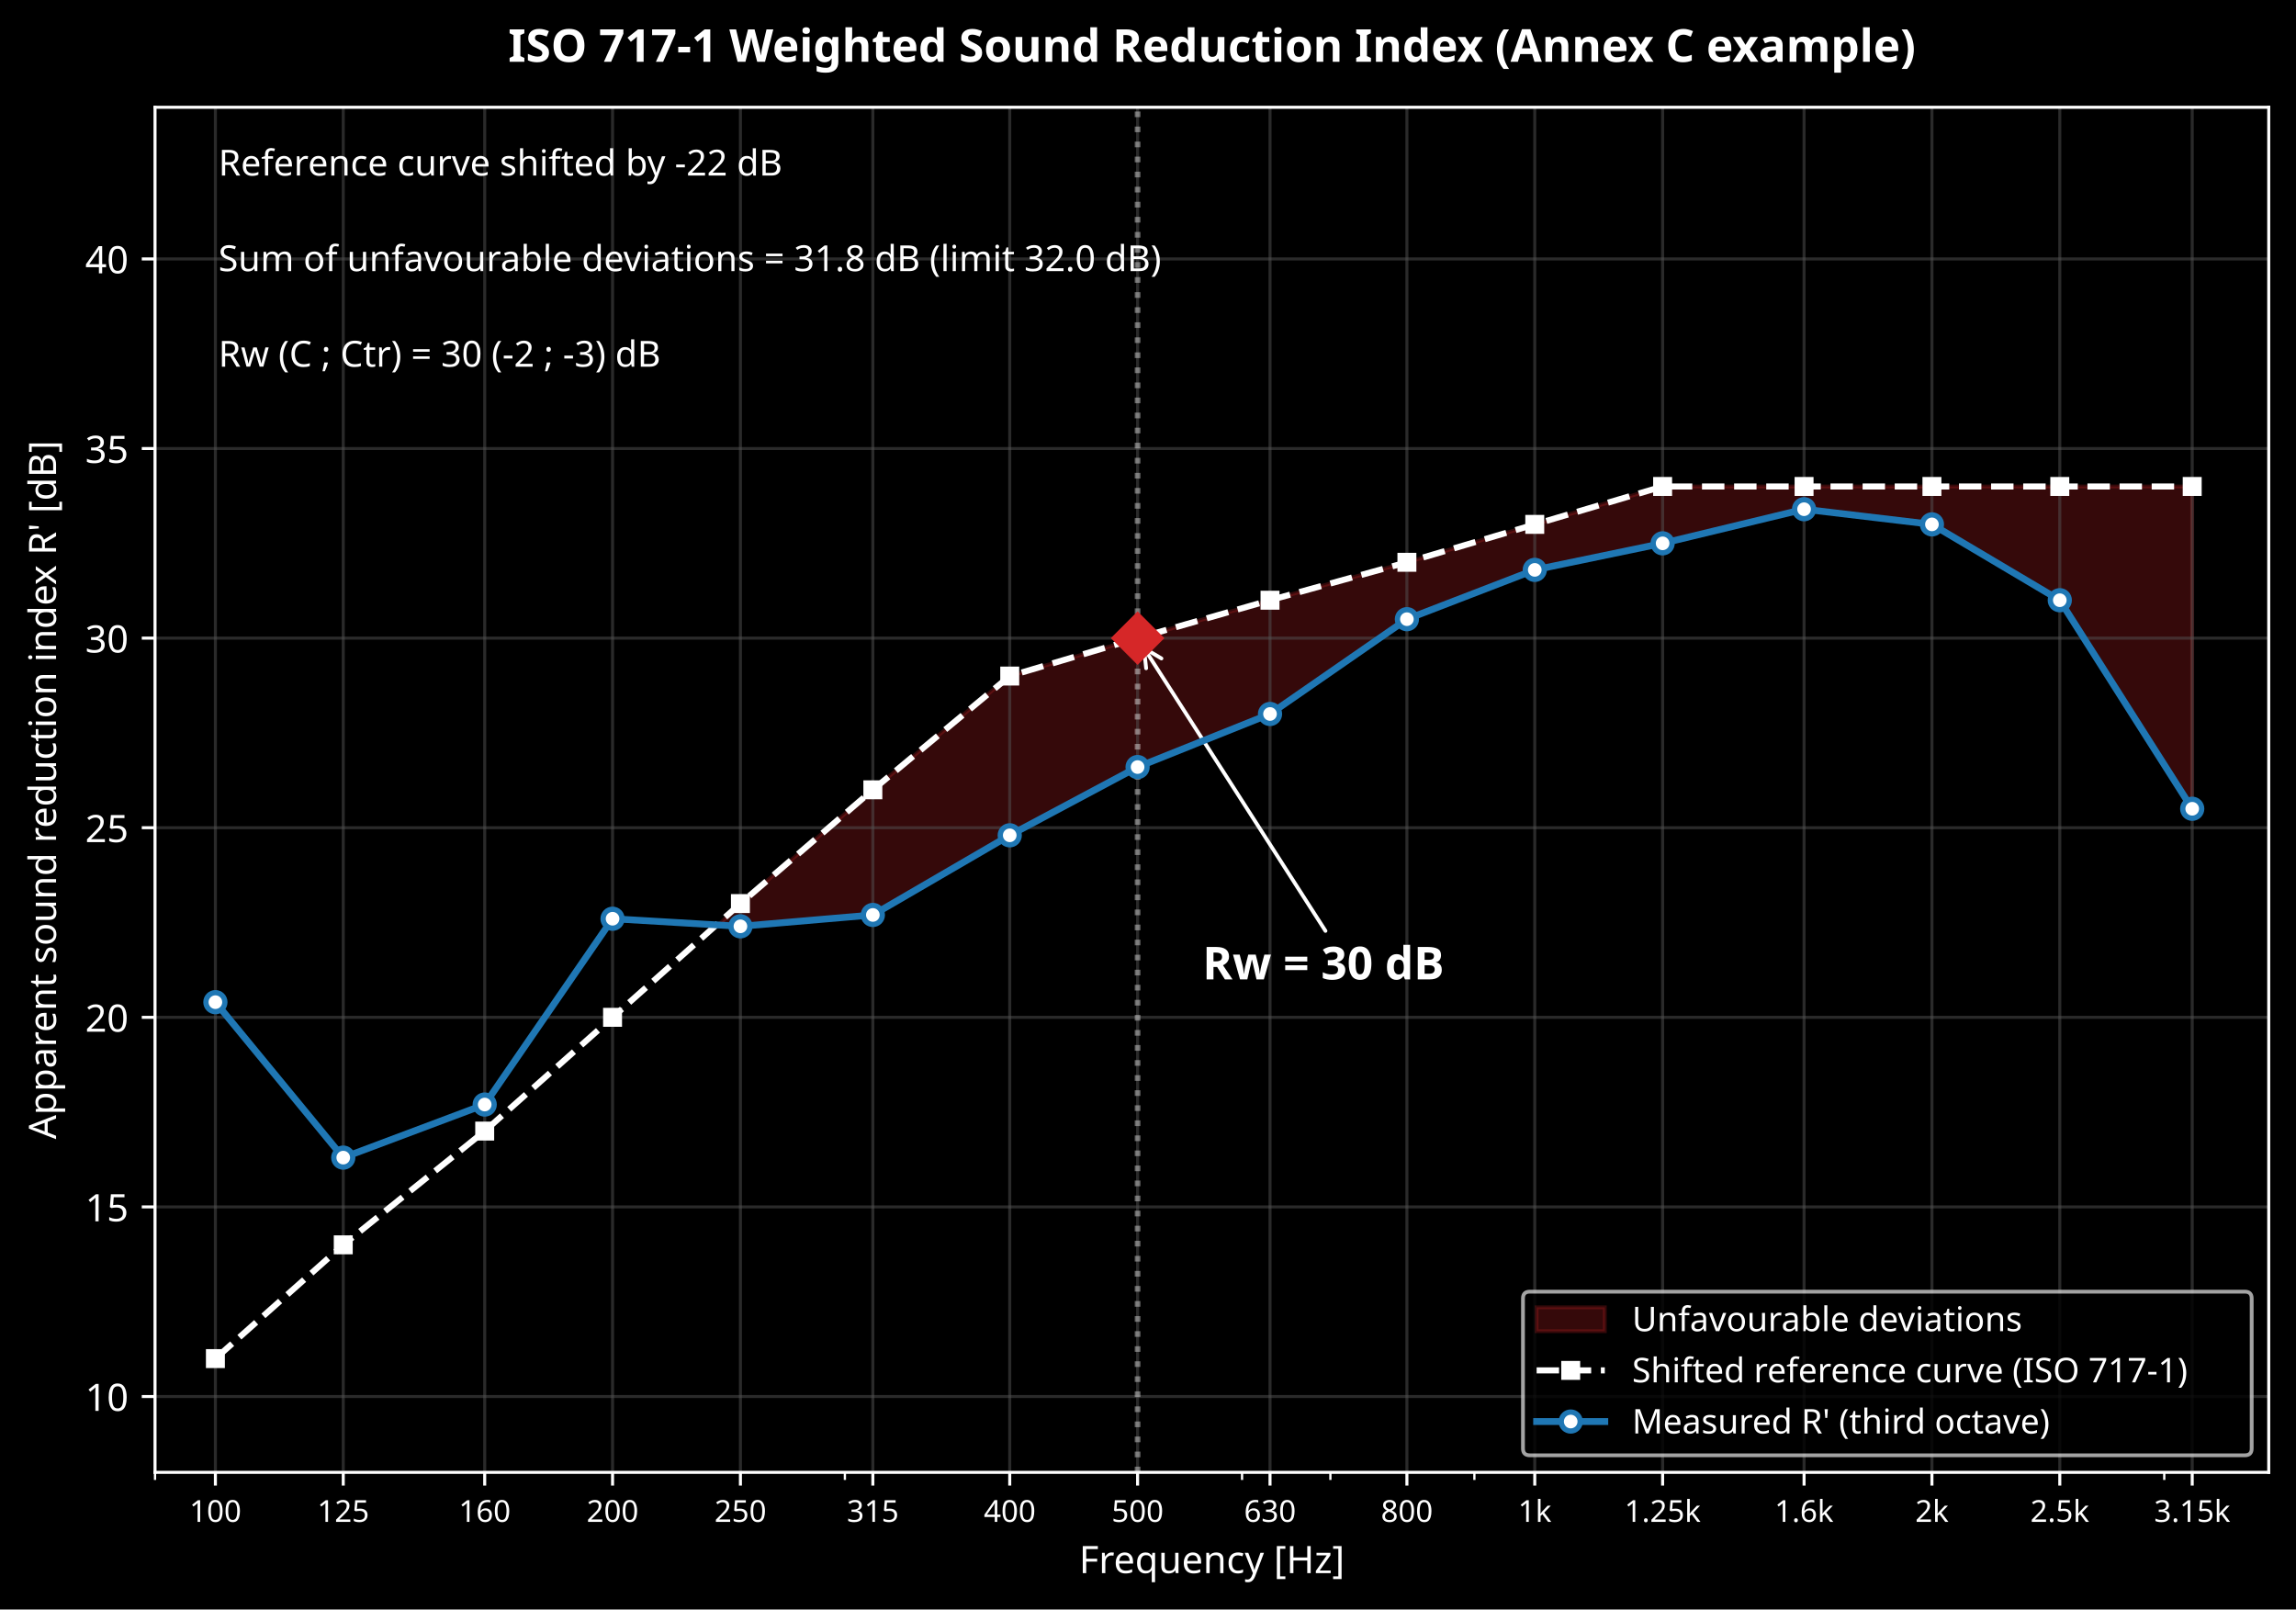
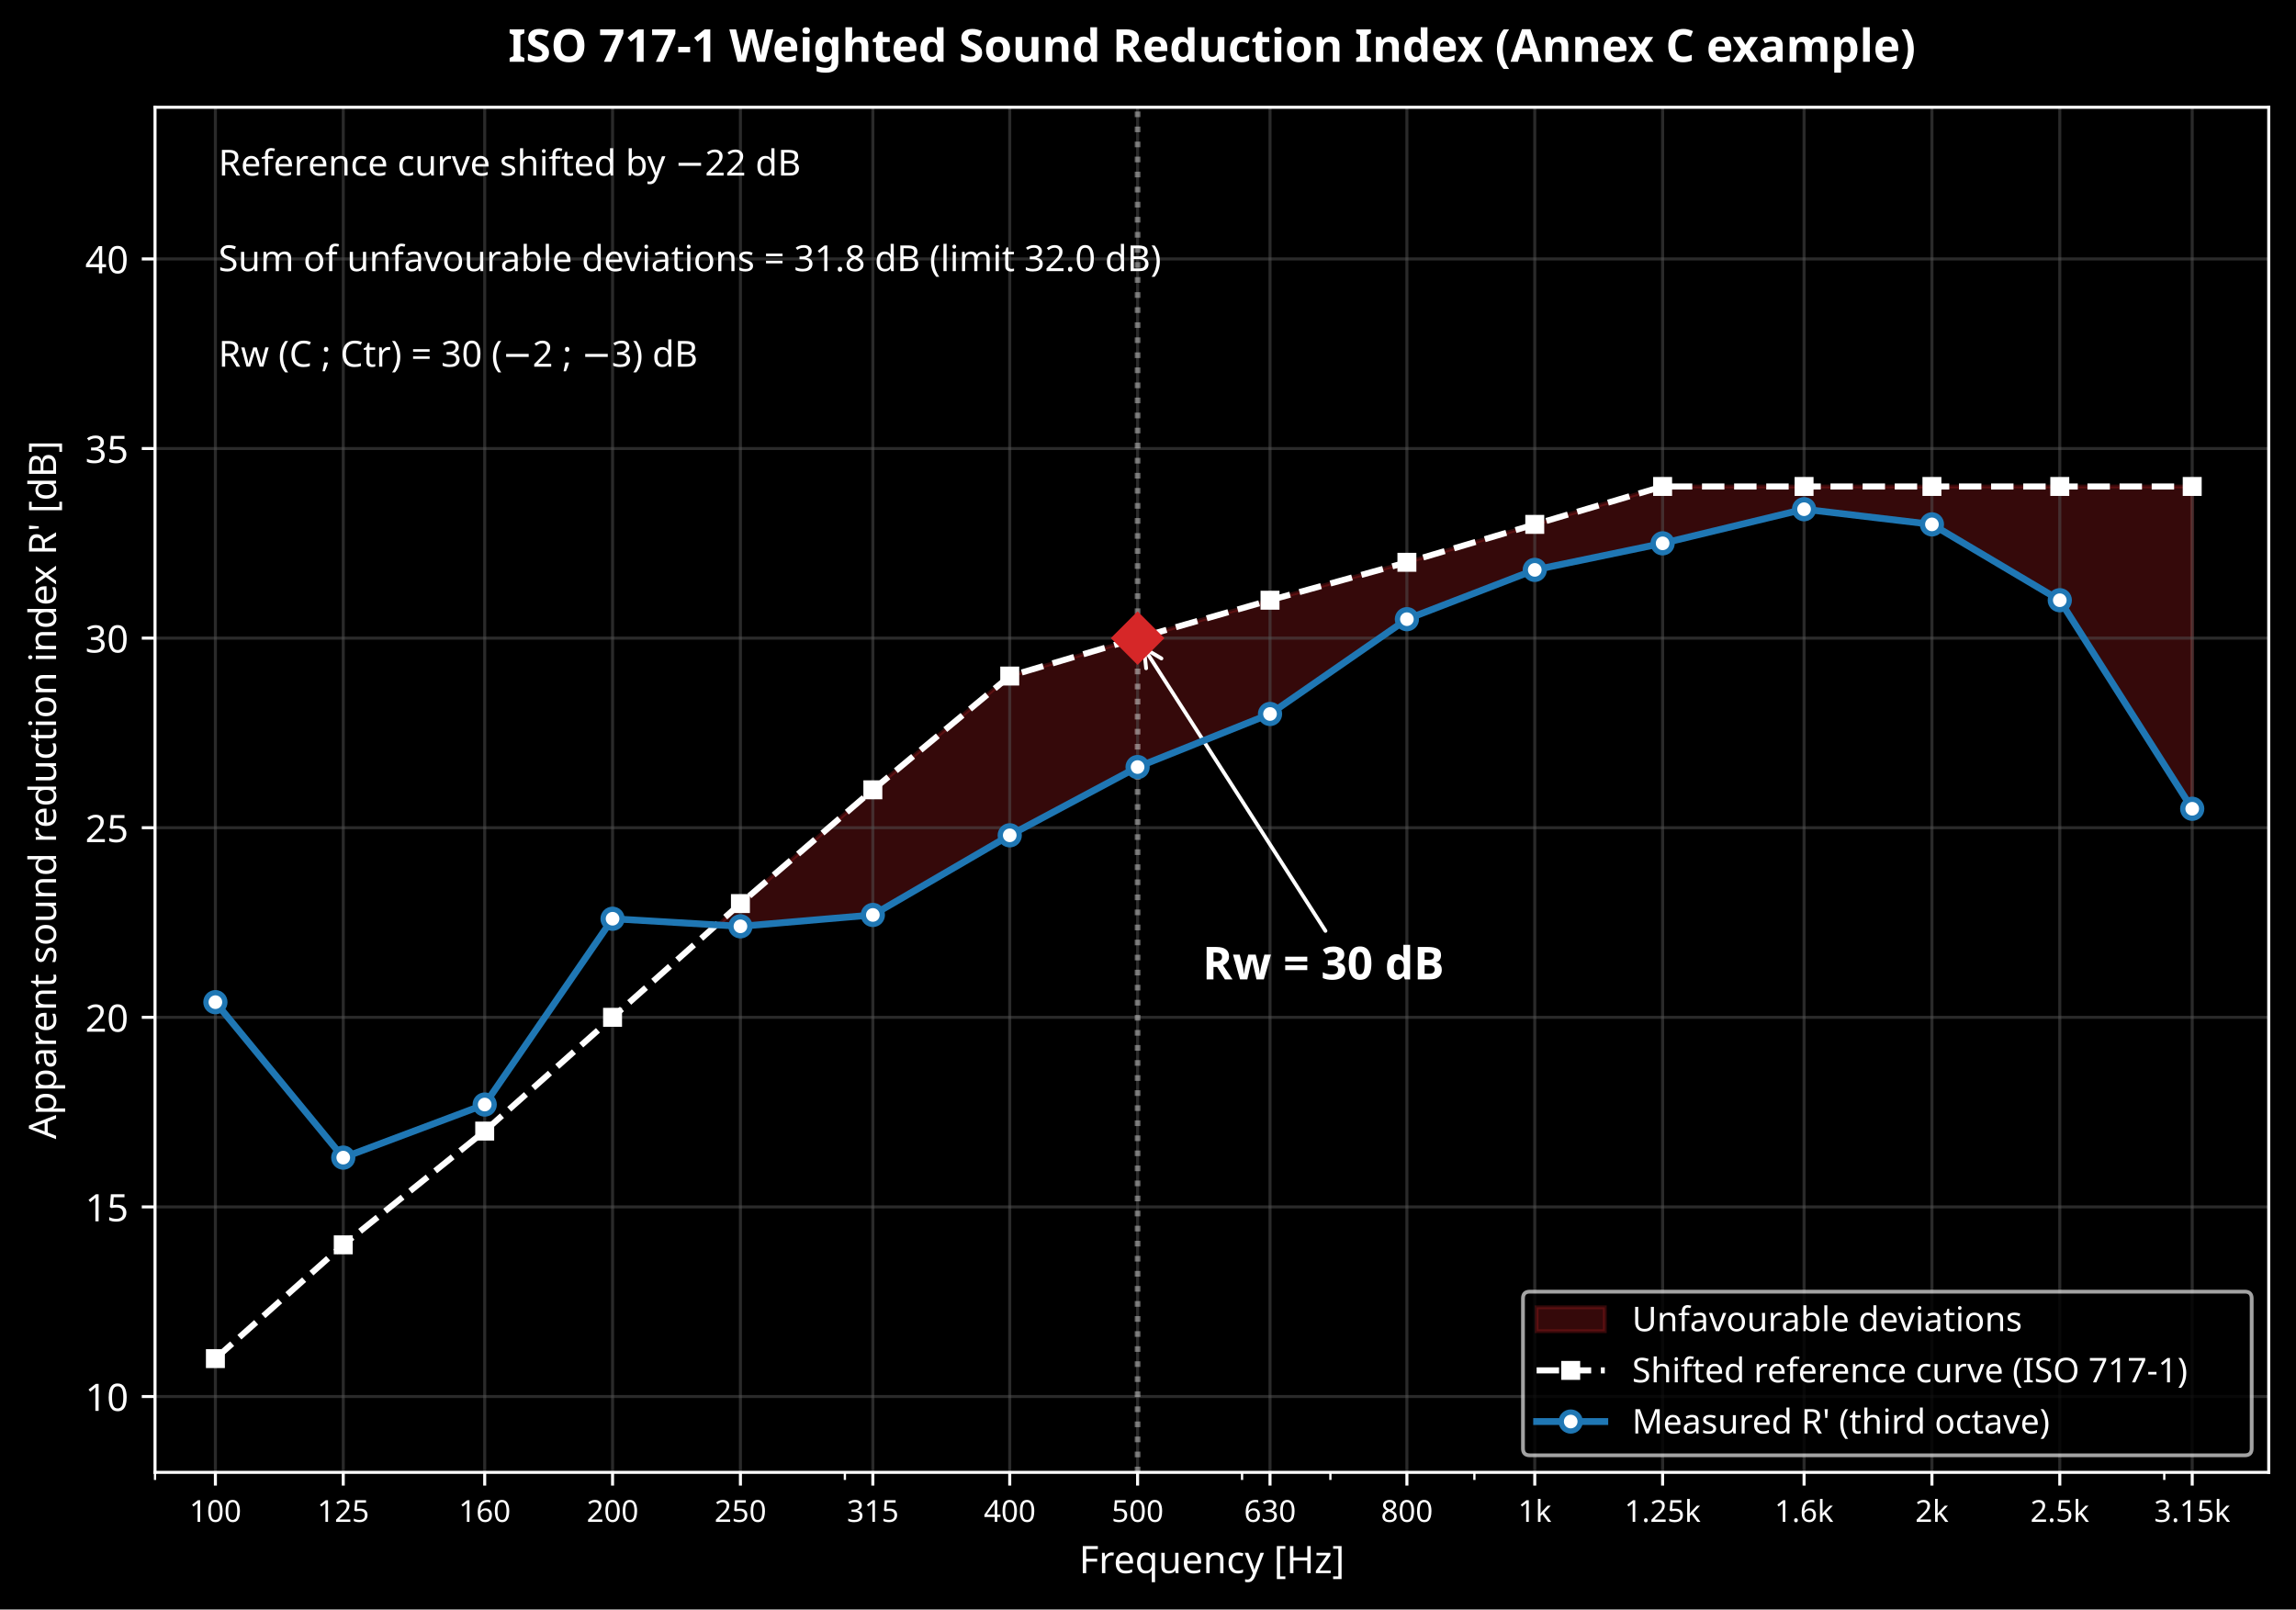
<svg xmlns="http://www.w3.org/2000/svg" xmlns:xlink="http://www.w3.org/1999/xlink" width="606.126pt" height="424.88pt" viewBox="0 0 606.126 424.88" version="1.1">
  <defs>
    <style type="text/css">*{stroke-linejoin: round; stroke-linecap: butt}</style>
  </defs>
  <g id="figure_1">
    <g id="patch_1">
      <path d="M 0 424.88  L 606.126 424.88  L 606.126 0  L 0 0  z " />
    </g>
    <g id="axes_1">
      <g id="patch_2">
        <path d="M 40.926 388.678  L 598.926 388.678  L 598.926 28.318  L 40.926 28.318  z " />
      </g>
      <g id="FillBetweenPolyCollection_1">
        <defs>
          <path id="m2892b3f394" d="M 189.685 -180.721  L 195.466 -180.345  L 230.426 -183.348  L 266.562 -204.369  L 300.316 -222.387  L 335.275 -236.401  L 371.411 -261.426  L 405.165 -274.439  L 438.919 -281.446  L 476.26 -290.455  L 510.014 -286.451  L 543.768 -266.431  L 578.727 -211.376  L 578.727 -211.376  L 578.727 -296.461  L 543.768 -296.461  L 510.014 -296.461  L 476.26 -296.461  L 438.919 -296.461  L 405.165 -286.451  L 371.411 -276.441  L 335.275 -266.431  L 300.316 -256.421  L 266.562 -246.411  L 230.426 -216.381  L 195.466 -186.351  z " style="stroke: #d62728; stroke-opacity: 0.25" />
        </defs>
        <g clip-path="url(#pca5f8ac1af)">
          <use xlink:href="#m2892b3f394" x="0" y="424.88" style="fill: #d62728; fill-opacity: 0.25; stroke: #d62728; stroke-opacity: 0.25" />
        </g>
      </g>
      <g id="matplotlib.axis_1">
        <g id="xtick_1">
          <g id="line2d_1">
            <path d="M 56.863 388.678  L 56.863 28.318  " clip-path="url(#pca5f8ac1af)" style="fill: none; stroke: #555555; stroke-opacity: 0.5; stroke-width: 0.8; stroke-linecap: square" />
          </g>
          <g id="line2d_2">
            <defs>
              <path id="m8d14ee1197" d="M 0 0  L 0 3.5  " style="stroke: #ffffff; stroke-width: 0.8" />
            </defs>
            <g>
              <use xlink:href="#m8d14ee1197" x="56.863" y="388.678" style="fill: #ffffff; stroke: #ffffff; stroke-width: 0.8" />
            </g>
          </g>
          <g id="text_1">
            <text style="font-size: 8px; font-family: sans-serif; text-anchor: middle; fill: #ffffff" x="56.863" y="401.756" transform="rotate(-0 56.86319 401.7563)">100</text>
          </g>
        </g>
        <g id="xtick_2">
          <g id="line2d_3">
            <path d="M 90.617 388.678  L 90.617 28.318  " clip-path="url(#pca5f8ac1af)" style="fill: none; stroke: #555555; stroke-opacity: 0.5; stroke-width: 0.8; stroke-linecap: square" />
          </g>
          <g id="line2d_4">
            <g>
              <use xlink:href="#m8d14ee1197" x="90.617" y="388.678" style="fill: #ffffff; stroke: #ffffff; stroke-width: 0.8" />
            </g>
          </g>
          <g id="text_2">
            <text style="font-size: 8px; font-family: sans-serif; text-anchor: middle; fill: #ffffff" x="90.617" y="401.756" transform="rotate(-0 90.6171 401.7563)">125</text>
          </g>
        </g>
        <g id="xtick_3">
          <g id="line2d_5">
            <path d="M 127.958 388.678  L 127.958 28.318  " clip-path="url(#pca5f8ac1af)" style="fill: none; stroke: #555555; stroke-opacity: 0.5; stroke-width: 0.8; stroke-linecap: square" />
          </g>
          <g id="line2d_6">
            <g>
              <use xlink:href="#m8d14ee1197" x="127.958" y="388.678" style="fill: #ffffff; stroke: #ffffff; stroke-width: 0.8" />
            </g>
          </g>
          <g id="text_3">
            <text style="font-size: 8px; font-family: sans-serif; text-anchor: middle; fill: #ffffff" x="127.958" y="401.756" transform="rotate(-0 127.9585 401.7563)">160</text>
          </g>
        </g>
        <g id="xtick_4">
          <g id="line2d_7">
            <path d="M 161.712 388.678  L 161.712 28.318  " clip-path="url(#pca5f8ac1af)" style="fill: none; stroke: #555555; stroke-opacity: 0.5; stroke-width: 0.8; stroke-linecap: square" />
          </g>
          <g id="line2d_8">
            <g>
              <use xlink:href="#m8d14ee1197" x="161.712" y="388.678" style="fill: #ffffff; stroke: #ffffff; stroke-width: 0.8" />
            </g>
          </g>
          <g id="text_4">
            <text style="font-size: 8px; font-family: sans-serif; text-anchor: middle; fill: #ffffff" x="161.712" y="401.756" transform="rotate(-0 161.7124 401.7563)">200</text>
          </g>
        </g>
        <g id="xtick_5">
          <g id="line2d_9">
            <path d="M 195.466 388.678  L 195.466 28.318  " clip-path="url(#pca5f8ac1af)" style="fill: none; stroke: #555555; stroke-opacity: 0.5; stroke-width: 0.8; stroke-linecap: square" />
          </g>
          <g id="line2d_10">
            <g>
              <use xlink:href="#m8d14ee1197" x="195.466" y="388.678" style="fill: #ffffff; stroke: #ffffff; stroke-width: 0.8" />
            </g>
          </g>
          <g id="text_5">
            <text style="font-size: 8px; font-family: sans-serif; text-anchor: middle; fill: #ffffff" x="195.466" y="401.756" transform="rotate(-0 195.4663 401.7563)">250</text>
          </g>
        </g>
        <g id="xtick_6">
          <g id="line2d_11">
            <path d="M 230.426 388.678  L 230.426 28.318  " clip-path="url(#pca5f8ac1af)" style="fill: none; stroke: #555555; stroke-opacity: 0.5; stroke-width: 0.8; stroke-linecap: square" />
          </g>
          <g id="line2d_12">
            <g>
              <use xlink:href="#m8d14ee1197" x="230.426" y="388.678" style="fill: #ffffff; stroke: #ffffff; stroke-width: 0.8" />
            </g>
          </g>
          <g id="text_6">
            <text style="font-size: 8px; font-family: sans-serif; text-anchor: middle; fill: #ffffff" x="230.426" y="401.756" transform="rotate(-0 230.4255 401.7563)">315</text>
          </g>
        </g>
        <g id="xtick_7">
          <g id="line2d_13">
            <path d="M 266.562 388.678  L 266.562 28.318  " clip-path="url(#pca5f8ac1af)" style="fill: none; stroke: #555555; stroke-opacity: 0.5; stroke-width: 0.8; stroke-linecap: square" />
          </g>
          <g id="line2d_14">
            <g>
              <use xlink:href="#m8d14ee1197" x="266.562" y="388.678" style="fill: #ffffff; stroke: #ffffff; stroke-width: 0.8" />
            </g>
          </g>
          <g id="text_7">
            <text style="font-size: 8px; font-family: sans-serif; text-anchor: middle; fill: #ffffff" x="266.562" y="401.756" transform="rotate(-0 266.5616 401.7563)">400</text>
          </g>
        </g>
        <g id="xtick_8">
          <g id="line2d_15">
            <path d="M 300.316 388.678  L 300.316 28.318  " clip-path="url(#pca5f8ac1af)" style="fill: none; stroke: #555555; stroke-opacity: 0.5; stroke-width: 0.8; stroke-linecap: square" />
          </g>
          <g id="line2d_16">
            <g>
              <use xlink:href="#m8d14ee1197" x="300.316" y="388.678" style="fill: #ffffff; stroke: #ffffff; stroke-width: 0.8" />
            </g>
          </g>
          <g id="text_8">
            <text style="font-size: 8px; font-family: sans-serif; text-anchor: middle; fill: #ffffff" x="300.316" y="401.756" transform="rotate(-0 300.3155 401.7563)">500</text>
          </g>
        </g>
        <g id="xtick_9">
          <g id="line2d_17">
            <path d="M 335.275 388.678  L 335.275 28.318  " clip-path="url(#pca5f8ac1af)" style="fill: none; stroke: #555555; stroke-opacity: 0.5; stroke-width: 0.8; stroke-linecap: square" />
          </g>
          <g id="line2d_18">
            <g>
              <use xlink:href="#m8d14ee1197" x="335.275" y="388.678" style="fill: #ffffff; stroke: #ffffff; stroke-width: 0.8" />
            </g>
          </g>
          <g id="text_9">
            <text style="font-size: 8px; font-family: sans-serif; text-anchor: middle; fill: #ffffff" x="335.275" y="401.756" transform="rotate(-0 335.2747 401.7563)">630</text>
          </g>
        </g>
        <g id="xtick_10">
          <g id="line2d_19">
            <path d="M 371.411 388.678  L 371.411 28.318  " clip-path="url(#pca5f8ac1af)" style="fill: none; stroke: #555555; stroke-opacity: 0.5; stroke-width: 0.8; stroke-linecap: square" />
          </g>
          <g id="line2d_20">
            <g>
              <use xlink:href="#m8d14ee1197" x="371.411" y="388.678" style="fill: #ffffff; stroke: #ffffff; stroke-width: 0.8" />
            </g>
          </g>
          <g id="text_10">
            <text style="font-size: 8px; font-family: sans-serif; text-anchor: middle; fill: #ffffff" x="371.411" y="401.756" transform="rotate(-0 371.4108 401.7563)">800</text>
          </g>
        </g>
        <g id="xtick_11">
          <g id="line2d_21">
            <path d="M 405.165 388.678  L 405.165 28.318  " clip-path="url(#pca5f8ac1af)" style="fill: none; stroke: #555555; stroke-opacity: 0.5; stroke-width: 0.8; stroke-linecap: square" />
          </g>
          <g id="line2d_22">
            <g>
              <use xlink:href="#m8d14ee1197" x="405.165" y="388.678" style="fill: #ffffff; stroke: #ffffff; stroke-width: 0.8" />
            </g>
          </g>
          <g id="text_11">
            <text style="font-size: 8px; font-family: sans-serif; text-anchor: middle; fill: #ffffff" x="405.165" y="401.757" transform="rotate(-0 405.1648 401.7569)">1k</text>
          </g>
        </g>
        <g id="xtick_12">
          <g id="line2d_23">
            <path d="M 438.919 388.678  L 438.919 28.318  " clip-path="url(#pca5f8ac1af)" style="fill: none; stroke: #555555; stroke-opacity: 0.5; stroke-width: 0.8; stroke-linecap: square" />
          </g>
          <g id="line2d_24">
            <g>
              <use xlink:href="#m8d14ee1197" x="438.919" y="388.678" style="fill: #ffffff; stroke: #ffffff; stroke-width: 0.8" />
            </g>
          </g>
          <g id="text_12">
            <text style="font-size: 8px; font-family: sans-serif; text-anchor: middle; fill: #ffffff" x="438.919" y="401.757" transform="rotate(-0 438.9187 401.7569)">1.25k</text>
          </g>
        </g>
        <g id="xtick_13">
          <g id="line2d_25">
            <path d="M 476.26 388.678  L 476.26 28.318  " clip-path="url(#pca5f8ac1af)" style="fill: none; stroke: #555555; stroke-opacity: 0.5; stroke-width: 0.8; stroke-linecap: square" />
          </g>
          <g id="line2d_26">
            <g>
              <use xlink:href="#m8d14ee1197" x="476.26" y="388.678" style="fill: #ffffff; stroke: #ffffff; stroke-width: 0.8" />
            </g>
          </g>
          <g id="text_13">
            <text style="font-size: 8px; font-family: sans-serif; text-anchor: middle; fill: #ffffff" x="476.26" y="401.757" transform="rotate(-0 476.2601 401.7569)">1.6k</text>
          </g>
        </g>
        <g id="xtick_14">
          <g id="line2d_27">
            <path d="M 510.014 388.678  L 510.014 28.318  " clip-path="url(#pca5f8ac1af)" style="fill: none; stroke: #555555; stroke-opacity: 0.5; stroke-width: 0.8; stroke-linecap: square" />
          </g>
          <g id="line2d_28">
            <g>
              <use xlink:href="#m8d14ee1197" x="510.014" y="388.678" style="fill: #ffffff; stroke: #ffffff; stroke-width: 0.8" />
            </g>
          </g>
          <g id="text_14">
            <text style="font-size: 8px; font-family: sans-serif; text-anchor: middle; fill: #ffffff" x="510.014" y="401.757" transform="rotate(-0 510.014 401.7569)">2k</text>
          </g>
        </g>
        <g id="xtick_15">
          <g id="line2d_29">
            <path d="M 543.768 388.678  L 543.768 28.318  " clip-path="url(#pca5f8ac1af)" style="fill: none; stroke: #555555; stroke-opacity: 0.5; stroke-width: 0.8; stroke-linecap: square" />
          </g>
          <g id="line2d_30">
            <g>
              <use xlink:href="#m8d14ee1197" x="543.768" y="388.678" style="fill: #ffffff; stroke: #ffffff; stroke-width: 0.8" />
            </g>
          </g>
          <g id="text_15">
            <text style="font-size: 8px; font-family: sans-serif; text-anchor: middle; fill: #ffffff" x="543.768" y="401.757" transform="rotate(-0 543.7679 401.7569)">2.5k</text>
          </g>
        </g>
        <g id="xtick_16">
          <g id="line2d_31">
            <path d="M 578.727 388.678  L 578.727 28.318  " clip-path="url(#pca5f8ac1af)" style="fill: none; stroke: #555555; stroke-opacity: 0.5; stroke-width: 0.8; stroke-linecap: square" />
          </g>
          <g id="line2d_32">
            <g>
              <use xlink:href="#m8d14ee1197" x="578.727" y="388.678" style="fill: #ffffff; stroke: #ffffff; stroke-width: 0.8" />
            </g>
          </g>
          <g id="text_16">
            <text style="font-size: 8px; font-family: sans-serif; text-anchor: middle; fill: #ffffff" x="578.727" y="401.757" transform="rotate(-0 578.7271 401.7569)">3.15k</text>
          </g>
        </g>
        <g id="xtick_17">
          <g id="line2d_33">
            <defs>
              <path id="m1caa325441" d="M 0 0  L 0 2  " style="stroke: #ffffff; stroke-width: 0.6" />
            </defs>
            <g>
              <use xlink:href="#m1caa325441" x="40.926" y="388.678" style="fill: #ffffff; stroke: #ffffff; stroke-width: 0.6" />
            </g>
          </g>
        </g>
        <g id="xtick_18">
          <g id="line2d_34">
            <g>
              <use xlink:href="#m1caa325441" x="223.045" y="388.678" style="fill: #ffffff; stroke: #ffffff; stroke-width: 0.6" />
            </g>
          </g>
        </g>
        <g id="xtick_19">
          <g id="line2d_35">
            <g>
              <use xlink:href="#m1caa325441" x="327.894" y="388.678" style="fill: #ffffff; stroke: #ffffff; stroke-width: 0.6" />
            </g>
          </g>
        </g>
        <g id="xtick_20">
          <g id="line2d_36">
            <g>
              <use xlink:href="#m1caa325441" x="351.212" y="388.678" style="fill: #ffffff; stroke: #ffffff; stroke-width: 0.6" />
            </g>
          </g>
        </g>
        <g id="xtick_21">
          <g id="line2d_37">
            <g>
              <use xlink:href="#m1caa325441" x="389.227" y="388.678" style="fill: #ffffff; stroke: #ffffff; stroke-width: 0.6" />
            </g>
          </g>
        </g>
        <g id="xtick_22">
          <g id="line2d_38">
            <g>
              <use xlink:href="#m1caa325441" x="571.347" y="388.678" style="fill: #ffffff; stroke: #ffffff; stroke-width: 0.6" />
            </g>
          </g>
        </g>
        <g id="text_17">
          <text style="font-size: 10px; font-family: sans-serif; text-anchor: middle; fill: #ffffff" x="319.926" y="415.277" transform="rotate(-0 319.9258 415.2772)">Frequency [Hz]</text>
        </g>
      </g>
      <g id="matplotlib.axis_2">
        <g id="ytick_1">
          <g id="line2d_39">
            <path d="M 40.926 368.658  L 598.926 368.658  " clip-path="url(#pca5f8ac1af)" style="fill: none; stroke: #555555; stroke-opacity: 0.5; stroke-width: 0.8; stroke-linecap: square" />
          </g>
          <g id="line2d_40">
            <defs>
              <path id="m5e07181663" d="M 0 0  L -3.5 0  " style="stroke: #ffffff; stroke-width: 0.8" />
            </defs>
            <g>
              <use xlink:href="#m5e07181663" x="40.926" y="368.658" style="fill: #ffffff; stroke: #ffffff; stroke-width: 0.8" />
            </g>
          </g>
          <g id="text_18">
            <text style="font-size: 10px; font-family: sans-serif; text-anchor: end; fill: #ffffff" x="33.926" y="372.457" transform="rotate(-0 33.92578 372.457)">10</text>
          </g>
        </g>
        <g id="ytick_2">
          <g id="line2d_41">
            <path d="M 40.926 318.608  L 598.926 318.608  " clip-path="url(#pca5f8ac1af)" style="fill: none; stroke: #555555; stroke-opacity: 0.5; stroke-width: 0.8; stroke-linecap: square" />
          </g>
          <g id="line2d_42">
            <g>
              <use xlink:href="#m5e07181663" x="40.926" y="318.608" style="fill: #ffffff; stroke: #ffffff; stroke-width: 0.8" />
            </g>
          </g>
          <g id="text_19">
            <text style="font-size: 10px; font-family: sans-serif; text-anchor: end; fill: #ffffff" x="33.926" y="322.407" transform="rotate(-0 33.92578 322.407)">15</text>
          </g>
        </g>
        <g id="ytick_3">
          <g id="line2d_43">
            <path d="M 40.926 268.558  L 598.926 268.558  " clip-path="url(#pca5f8ac1af)" style="fill: none; stroke: #555555; stroke-opacity: 0.5; stroke-width: 0.8; stroke-linecap: square" />
          </g>
          <g id="line2d_44">
            <g>
              <use xlink:href="#m5e07181663" x="40.926" y="268.558" style="fill: #ffffff; stroke: #ffffff; stroke-width: 0.8" />
            </g>
          </g>
          <g id="text_20">
            <text style="font-size: 10px; font-family: sans-serif; text-anchor: end; fill: #ffffff" x="33.926" y="272.357" transform="rotate(-0 33.92578 272.357)">20</text>
          </g>
        </g>
        <g id="ytick_4">
          <g id="line2d_45">
            <path d="M 40.926 218.508  L 598.926 218.508  " clip-path="url(#pca5f8ac1af)" style="fill: none; stroke: #555555; stroke-opacity: 0.5; stroke-width: 0.8; stroke-linecap: square" />
          </g>
          <g id="line2d_46">
            <g>
              <use xlink:href="#m5e07181663" x="40.926" y="218.508" style="fill: #ffffff; stroke: #ffffff; stroke-width: 0.8" />
            </g>
          </g>
          <g id="text_21">
            <text style="font-size: 10px; font-family: sans-serif; text-anchor: end; fill: #ffffff" x="33.926" y="222.307" transform="rotate(-0 33.92578 222.307)">25</text>
          </g>
        </g>
        <g id="ytick_5">
          <g id="line2d_47">
            <path d="M 40.926 168.458  L 598.926 168.458  " clip-path="url(#pca5f8ac1af)" style="fill: none; stroke: #555555; stroke-opacity: 0.5; stroke-width: 0.8; stroke-linecap: square" />
          </g>
          <g id="line2d_48">
            <g>
              <use xlink:href="#m5e07181663" x="40.926" y="168.458" style="fill: #ffffff; stroke: #ffffff; stroke-width: 0.8" />
            </g>
          </g>
          <g id="text_22">
            <text style="font-size: 10px; font-family: sans-serif; text-anchor: end; fill: #ffffff" x="33.926" y="172.257" transform="rotate(-0 33.92578 172.257)">30</text>
          </g>
        </g>
        <g id="ytick_6">
          <g id="line2d_49">
            <path d="M 40.926 118.408  L 598.926 118.408  " clip-path="url(#pca5f8ac1af)" style="fill: none; stroke: #555555; stroke-opacity: 0.5; stroke-width: 0.8; stroke-linecap: square" />
          </g>
          <g id="line2d_50">
            <g>
              <use xlink:href="#m5e07181663" x="40.926" y="118.408" style="fill: #ffffff; stroke: #ffffff; stroke-width: 0.8" />
            </g>
          </g>
          <g id="text_23">
            <text style="font-size: 10px; font-family: sans-serif; text-anchor: end; fill: #ffffff" x="33.926" y="122.207" transform="rotate(-0 33.92578 122.207)">35</text>
          </g>
        </g>
        <g id="ytick_7">
          <g id="line2d_51">
            <path d="M 40.926 68.358  L 598.926 68.358  " clip-path="url(#pca5f8ac1af)" style="fill: none; stroke: #555555; stroke-opacity: 0.5; stroke-width: 0.8; stroke-linecap: square" />
          </g>
          <g id="line2d_52">
            <g>
              <use xlink:href="#m5e07181663" x="40.926" y="68.358" style="fill: #ffffff; stroke: #ffffff; stroke-width: 0.8" />
            </g>
          </g>
          <g id="text_24">
            <text style="font-size: 10px; font-family: sans-serif; text-anchor: end; fill: #ffffff" x="33.926" y="72.157" transform="rotate(-0 33.92578 72.15695)">40</text>
          </g>
        </g>
        <g id="text_25">
          <text style="font-size: 10px; font-family: sans-serif; text-anchor: middle; fill: #ffffff" x="14.798" y="208.498" transform="rotate(-90 14.79844 208.4981)">Apparent sound reduction index R' [dB]</text>
        </g>
      </g>
      <g id="line2d_53">
        <path d="M 300.316 388.678  L 300.316 28.318  " clip-path="url(#pca5f8ac1af)" style="fill: none; stroke-dasharray: 1.5,2.475; stroke-dashoffset: 0; stroke: #ffffff; stroke-opacity: 0.4; stroke-width: 1.5" />
      </g>
      <g id="patch_3">
        <path d="M 40.926 388.678  L 40.926 28.318  " style="fill: none; stroke: #ffffff; stroke-width: 0.8; stroke-linejoin: miter; stroke-linecap: square" />
      </g>
      <g id="patch_4">
        <path d="M 598.926 388.678  L 598.926 28.318  " style="fill: none; stroke: #ffffff; stroke-width: 0.8; stroke-linejoin: miter; stroke-linecap: square" />
      </g>
      <g id="patch_5">
        <path d="M 40.926 388.678  L 598.926 388.678  " style="fill: none; stroke: #ffffff; stroke-width: 0.8; stroke-linejoin: miter; stroke-linecap: square" />
      </g>
      <g id="patch_6">
        <path d="M 40.926 28.318  L 598.926 28.318  " style="fill: none; stroke: #ffffff; stroke-width: 0.8; stroke-linejoin: miter; stroke-linecap: square" />
      </g>
      <g id="line2d_54">
        <path d="M 56.863 358.648  L 90.617 328.618  L 127.958 298.588  L 161.712 268.558  L 195.466 238.528  L 230.426 208.498  L 266.562 178.468  L 300.316 168.458  L 335.275 158.448  L 371.411 148.438  L 405.165 138.428  L 438.919 128.418  L 476.26 128.418  L 510.014 128.418  L 543.768 128.418  L 578.727 128.418  " clip-path="url(#pca5f8ac1af)" style="fill: none; stroke-dasharray: 5.92,2.56; stroke-dashoffset: 0; stroke: #ffffff; stroke-width: 1.6" />
        <defs>
          <path id="m407a707e6f" d="M -2 2  L 2 2  L 2 -2  L -2 -2  z " style="stroke: #ffffff; stroke-linejoin: miter" />
        </defs>
        <g clip-path="url(#pca5f8ac1af)">
          <use xlink:href="#m407a707e6f" x="56.863" y="358.648" style="fill: #ffffff; stroke: #ffffff; stroke-linejoin: miter" />
          <use xlink:href="#m407a707e6f" x="90.617" y="328.618" style="fill: #ffffff; stroke: #ffffff; stroke-linejoin: miter" />
          <use xlink:href="#m407a707e6f" x="127.958" y="298.588" style="fill: #ffffff; stroke: #ffffff; stroke-linejoin: miter" />
          <use xlink:href="#m407a707e6f" x="161.712" y="268.558" style="fill: #ffffff; stroke: #ffffff; stroke-linejoin: miter" />
          <use xlink:href="#m407a707e6f" x="195.466" y="238.528" style="fill: #ffffff; stroke: #ffffff; stroke-linejoin: miter" />
          <use xlink:href="#m407a707e6f" x="230.426" y="208.498" style="fill: #ffffff; stroke: #ffffff; stroke-linejoin: miter" />
          <use xlink:href="#m407a707e6f" x="266.562" y="178.468" style="fill: #ffffff; stroke: #ffffff; stroke-linejoin: miter" />
          <use xlink:href="#m407a707e6f" x="300.316" y="168.458" style="fill: #ffffff; stroke: #ffffff; stroke-linejoin: miter" />
          <use xlink:href="#m407a707e6f" x="335.275" y="158.448" style="fill: #ffffff; stroke: #ffffff; stroke-linejoin: miter" />
          <use xlink:href="#m407a707e6f" x="371.411" y="148.438" style="fill: #ffffff; stroke: #ffffff; stroke-linejoin: miter" />
          <use xlink:href="#m407a707e6f" x="405.165" y="138.428" style="fill: #ffffff; stroke: #ffffff; stroke-linejoin: miter" />
          <use xlink:href="#m407a707e6f" x="438.919" y="128.418" style="fill: #ffffff; stroke: #ffffff; stroke-linejoin: miter" />
          <use xlink:href="#m407a707e6f" x="476.26" y="128.418" style="fill: #ffffff; stroke: #ffffff; stroke-linejoin: miter" />
          <use xlink:href="#m407a707e6f" x="510.014" y="128.418" style="fill: #ffffff; stroke: #ffffff; stroke-linejoin: miter" />
          <use xlink:href="#m407a707e6f" x="543.768" y="128.418" style="fill: #ffffff; stroke: #ffffff; stroke-linejoin: miter" />
          <use xlink:href="#m407a707e6f" x="578.727" y="128.418" style="fill: #ffffff; stroke: #ffffff; stroke-linejoin: miter" />
        </g>
      </g>
      <g id="patch_7">
        <path d="M 349.916 245.744  Q 325.655 207.942 301.999 171.081  " style="fill: none; stroke: #ffffff; stroke-linecap: round" />
        <path d="M 302.571 176.417  L 301.999 171.081  L 306.611 173.824  " style="fill: none; stroke: #ffffff; stroke-linecap: round" />
      </g>
      <g id="text_26">
        <text style="font-weight: 700; font-size: 12px; font-family: sans-serif; text-anchor: start; fill: #ffffff" x="317.458" y="258.548" transform="rotate(-0 317.4582 258.5481)">Rw = 30 dB</text>
      </g>
      <g id="text_27">
-         <text style="font-size: 9.5px; font-family: sans-serif; text-anchor: start; fill: #ffffff" x="57.666" y="46.347" transform="rotate(-0 57.66578 46.34744)">Reference curve shifted by -22 dB</text>
+         <text style="font-size: 9.5px; font-family: sans-serif; text-anchor: start; fill: #ffffff" x="57.666" y="46.347" transform="rotate(-0 57.66578 46.34744)">Reference curve shifted by −22 dB</text>
      </g>
      <g id="text_28">
        <text style="font-size: 9.5px; font-family: sans-serif; text-anchor: start; fill: #ffffff" x="57.666" y="71.573" transform="rotate(-0 57.66578 71.57264)">Sum of unfavourable deviations = 31.8 dB  (limit 32.0 dB)</text>
      </g>
      <g id="text_29">
-         <text style="font-size: 9.5px; font-family: sans-serif; text-anchor: start; fill: #ffffff" x="57.666" y="96.798" transform="rotate(-0 57.66578 96.79784)">Rw (C ; Ctr) = 30 (-2 ; -3) dB</text>
+         <text style="font-size: 9.5px; font-family: sans-serif; text-anchor: start; fill: #ffffff" x="57.666" y="96.798" transform="rotate(-0 57.66578 96.79784)">Rw (C ; Ctr) = 30 (−2 ; −3) dB</text>
      </g>
      <g id="text_30">
        <text style="font-weight: 700; font-size: 12px; font-family: sans-serif; text-anchor: middle; fill: #ffffff" x="319.926" y="16.318" transform="rotate(-0 319.9258 16.31812)">ISO 717-1 Weighted Sound Reduction Index (Annex C example)</text>
      </g>
      <g id="line2d_55">
        <path d="M 56.863 264.554  L 90.617 305.595  L 127.958 291.581  L 161.712 242.532  L 195.466 244.534  L 230.426 241.531  L 266.562 220.51  L 300.316 202.492  L 335.275 188.478  L 371.411 163.453  L 405.165 150.44  L 438.919 143.433  L 476.26 134.424  L 510.014 138.428  L 543.768 158.448  L 578.727 213.503  " clip-path="url(#pca5f8ac1af)" style="fill: none; stroke: #1f77b4; stroke-width: 1.8; stroke-linecap: square" />
        <defs>
          <path id="m25a7acf748" d="M 0 2.5  C 0.663 2.5 1.299 2.237 1.768 1.768  C 2.237 1.299 2.5 0.663 2.5 0  C 2.5 -0.663 2.237 -1.299 1.768 -1.768  C 1.299 -2.237 0.663 -2.5 0 -2.5  C -0.663 -2.5 -1.299 -2.237 -1.768 -1.768  C -2.237 -1.299 -2.5 -0.663 -2.5 0  C -2.5 0.663 -2.237 1.299 -1.768 1.768  C -1.299 2.237 -0.663 2.5 0 2.5  z " style="stroke: #1f77b4; stroke-width: 1.4" />
        </defs>
        <g clip-path="url(#pca5f8ac1af)">
          <use xlink:href="#m25a7acf748" x="56.863" y="264.554" style="fill: #ffffff; stroke: #1f77b4; stroke-width: 1.4" />
          <use xlink:href="#m25a7acf748" x="90.617" y="305.595" style="fill: #ffffff; stroke: #1f77b4; stroke-width: 1.4" />
          <use xlink:href="#m25a7acf748" x="127.958" y="291.581" style="fill: #ffffff; stroke: #1f77b4; stroke-width: 1.4" />
          <use xlink:href="#m25a7acf748" x="161.712" y="242.532" style="fill: #ffffff; stroke: #1f77b4; stroke-width: 1.4" />
          <use xlink:href="#m25a7acf748" x="195.466" y="244.534" style="fill: #ffffff; stroke: #1f77b4; stroke-width: 1.4" />
          <use xlink:href="#m25a7acf748" x="230.426" y="241.531" style="fill: #ffffff; stroke: #1f77b4; stroke-width: 1.4" />
          <use xlink:href="#m25a7acf748" x="266.562" y="220.51" style="fill: #ffffff; stroke: #1f77b4; stroke-width: 1.4" />
          <use xlink:href="#m25a7acf748" x="300.316" y="202.492" style="fill: #ffffff; stroke: #1f77b4; stroke-width: 1.4" />
          <use xlink:href="#m25a7acf748" x="335.275" y="188.478" style="fill: #ffffff; stroke: #1f77b4; stroke-width: 1.4" />
          <use xlink:href="#m25a7acf748" x="371.411" y="163.453" style="fill: #ffffff; stroke: #1f77b4; stroke-width: 1.4" />
          <use xlink:href="#m25a7acf748" x="405.165" y="150.44" style="fill: #ffffff; stroke: #1f77b4; stroke-width: 1.4" />
          <use xlink:href="#m25a7acf748" x="438.919" y="143.433" style="fill: #ffffff; stroke: #1f77b4; stroke-width: 1.4" />
          <use xlink:href="#m25a7acf748" x="476.26" y="134.424" style="fill: #ffffff; stroke: #1f77b4; stroke-width: 1.4" />
          <use xlink:href="#m25a7acf748" x="510.014" y="138.428" style="fill: #ffffff; stroke: #1f77b4; stroke-width: 1.4" />
          <use xlink:href="#m25a7acf748" x="543.768" y="158.448" style="fill: #ffffff; stroke: #1f77b4; stroke-width: 1.4" />
          <use xlink:href="#m25a7acf748" x="578.727" y="213.503" style="fill: #ffffff; stroke: #1f77b4; stroke-width: 1.4" />
        </g>
      </g>
      <g id="legend_1">
        <g id="patch_8">
          <path d="M 403.856 384.178  L 592.626 384.178  Q 594.426 384.178 594.426 382.378  L 594.426 342.776  Q 594.426 340.976 592.626 340.976  L 403.856 340.976  Q 402.056 340.976 402.056 342.776  L 402.056 382.378  Q 402.056 384.178 403.856 384.178  z " style="opacity: 0.8; stroke: #cccccc; stroke-linejoin: miter" />
        </g>
        <g id="patch_9">
          <path d="M 405.656 351.415  L 423.656 351.415  L 423.656 345.115  L 405.656 345.115  z " style="fill: #d62728; fill-opacity: 0.25; stroke: #d62728; stroke-opacity: 0.25; stroke-linejoin: miter" />
        </g>
        <g id="text_31">
          <text style="font-size: 9px; font-family: sans-serif; text-anchor: start; fill: #ffffff" x="430.856" y="351.415" transform="rotate(-0 430.8564 351.4146)">Unfavourable deviations</text>
        </g>
        <g id="line2d_56">
          <path d="M 405.656 361.765  L 414.656 361.765  L 423.656 361.765  " style="fill: none; stroke-dasharray: 5.92,2.56; stroke-dashoffset: 0; stroke: #ffffff; stroke-width: 1.6" />
          <g>
            <use xlink:href="#m407a707e6f" x="414.656" y="361.765" style="fill: #ffffff; stroke: #ffffff; stroke-linejoin: miter" />
          </g>
        </g>
        <g id="text_32">
          <text style="font-size: 9px; font-family: sans-serif; text-anchor: start; fill: #ffffff" x="430.856" y="364.915" transform="rotate(-0 430.8564 364.9153)">Shifted reference curve (ISO 717-1)</text>
        </g>
        <g id="line2d_57">
          <path d="M 405.656 375.266  L 414.656 375.266  L 423.656 375.266  " style="fill: none; stroke: #1f77b4; stroke-width: 1.8; stroke-linecap: square" />
          <g>
            <use xlink:href="#m25a7acf748" x="414.656" y="375.266" style="fill: #ffffff; stroke: #1f77b4; stroke-width: 1.4" />
          </g>
        </g>
        <g id="text_33">
          <text style="font-size: 9px; font-family: sans-serif; text-anchor: start; fill: #ffffff" x="430.856" y="378.416" transform="rotate(-0 430.8564 378.416)">Measured R' (third octave)</text>
        </g>
      </g>
      <g id="line2d_58">
        <defs>
          <path id="mc046b62db4" d="M -0 6.364  L 6.364 0  L 0 -6.364  L -6.364 -0  z " style="stroke: #d62728; stroke-linejoin: miter" />
        </defs>
        <g clip-path="url(#pca5f8ac1af)">
          <use xlink:href="#mc046b62db4" x="300.316" y="168.458" style="fill: #d62728; stroke: #d62728; stroke-linejoin: miter" />
        </g>
      </g>
    </g>
  </g>
  <defs>
    <clipPath id="pca5f8ac1af">
      <rect x="40.926" y="28.318" width="558" height="360.36" />
    </clipPath>
  </defs>
</svg>
